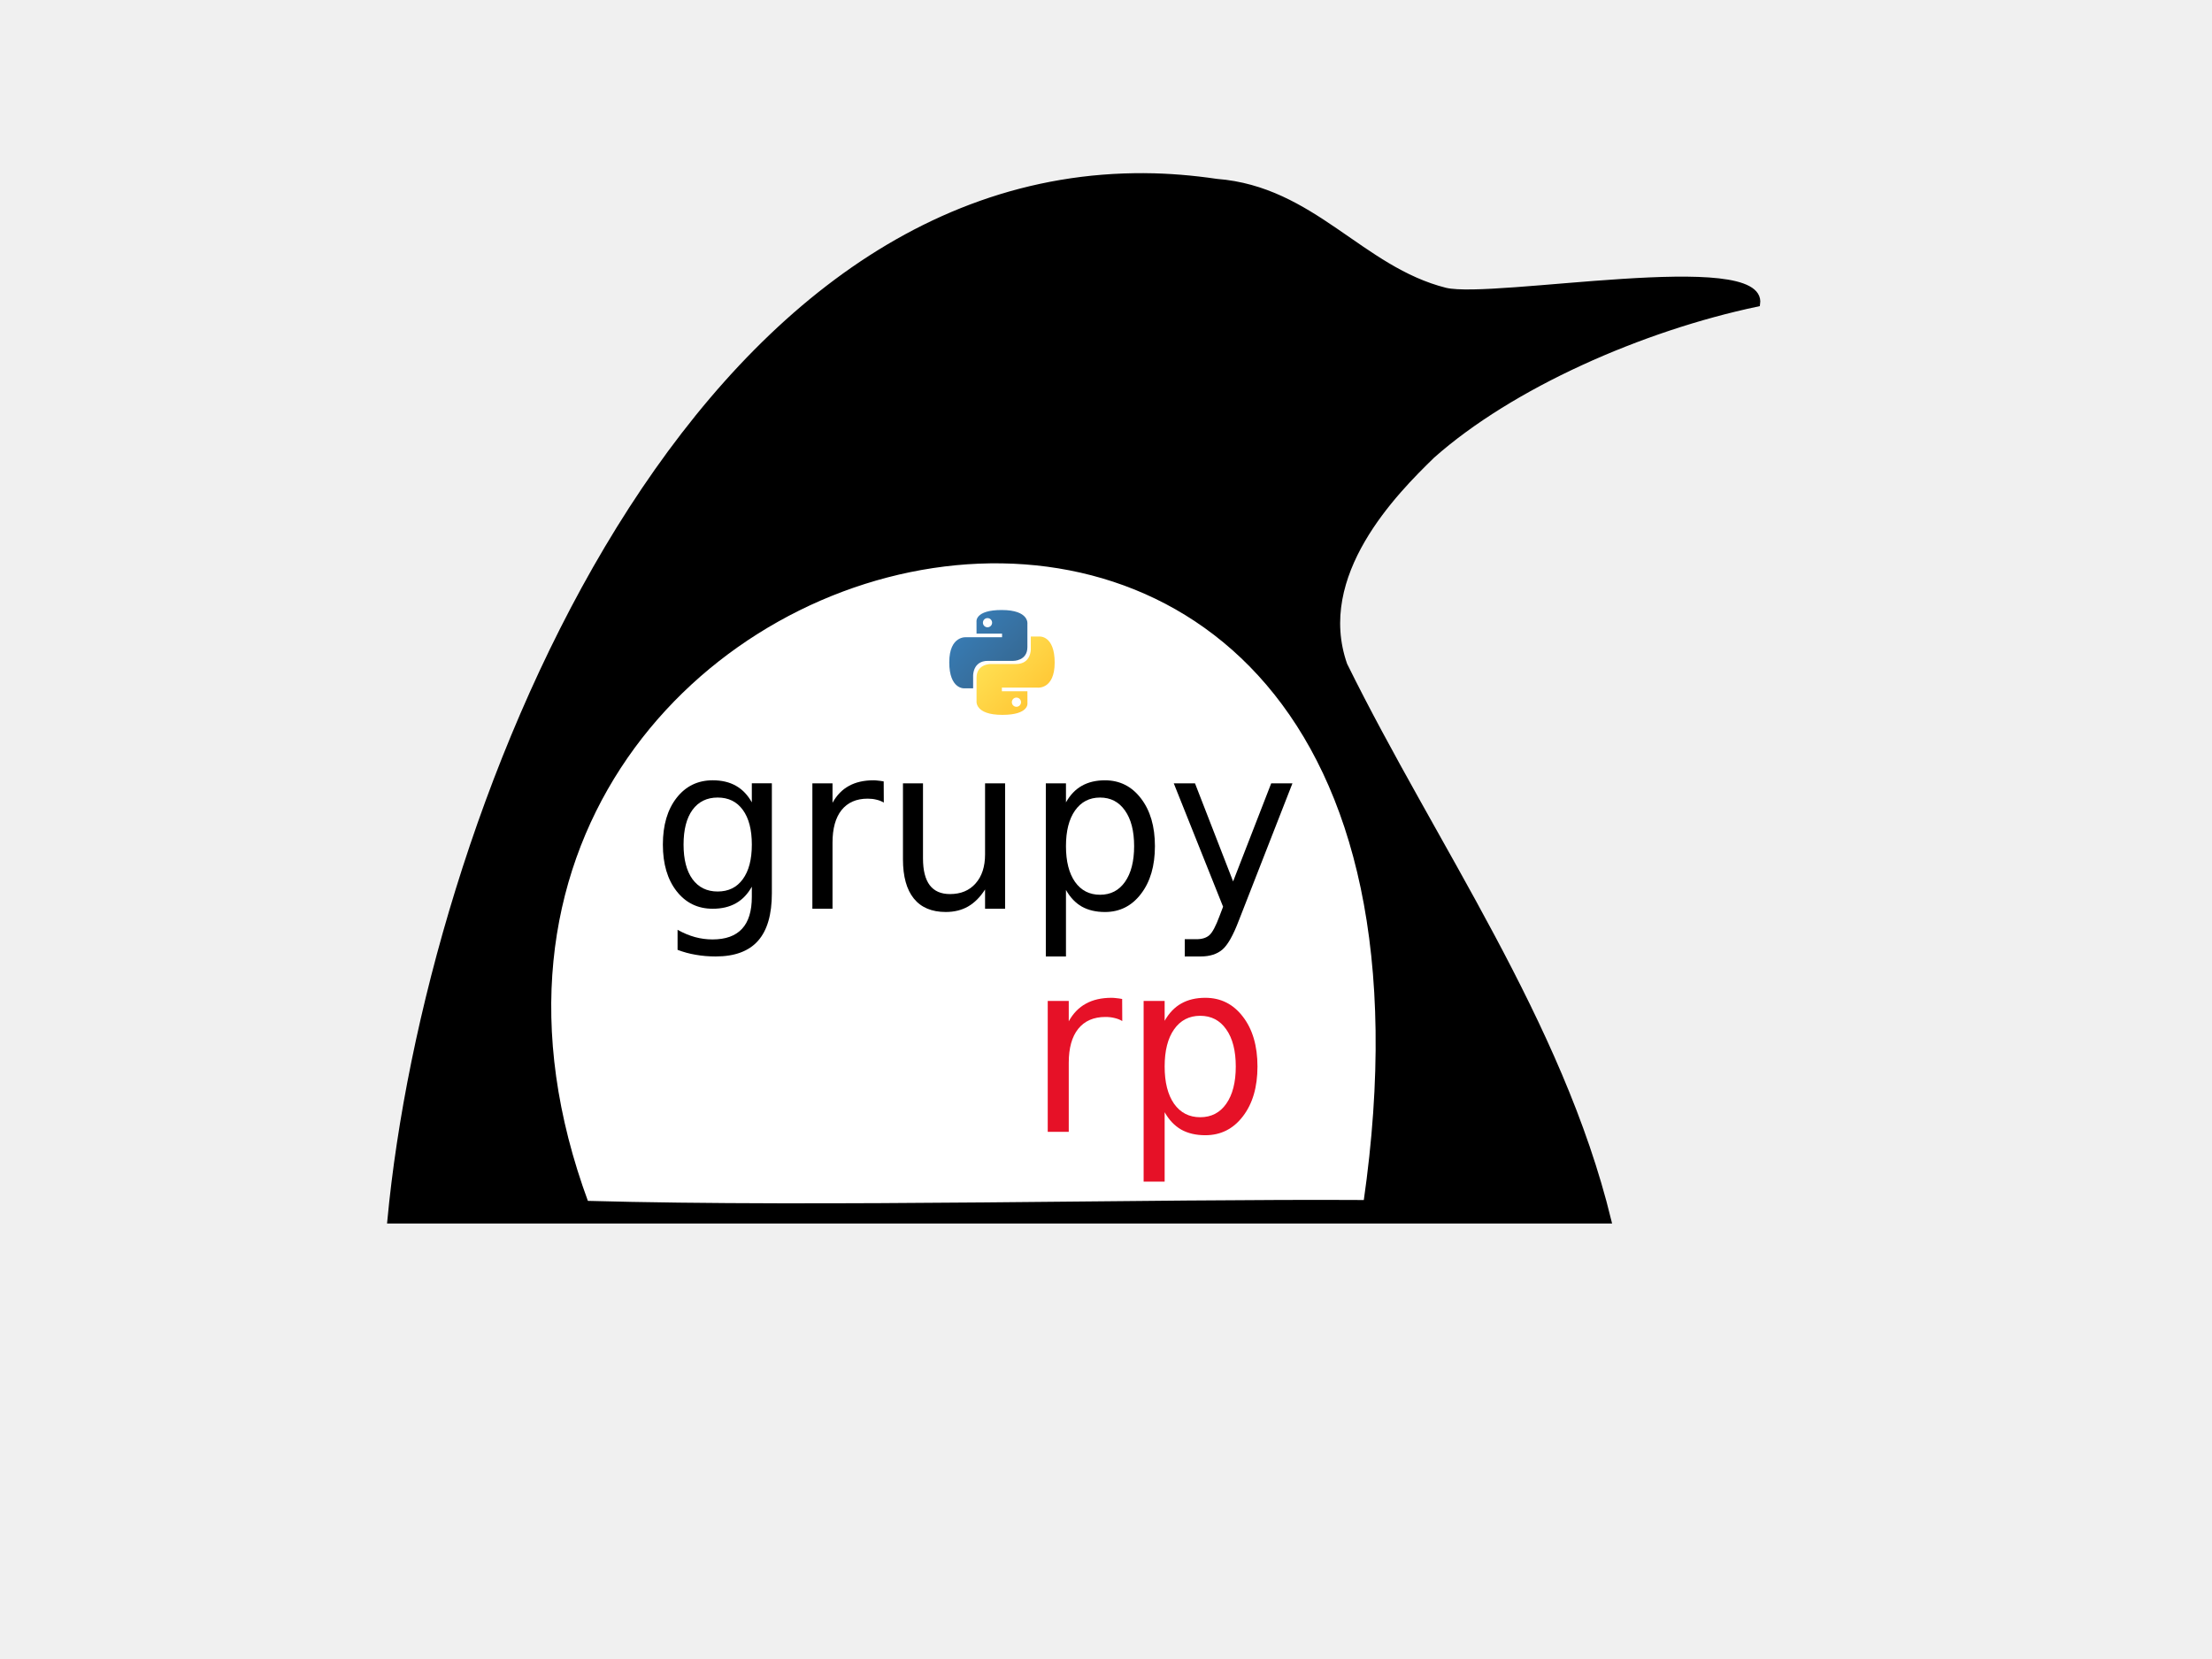
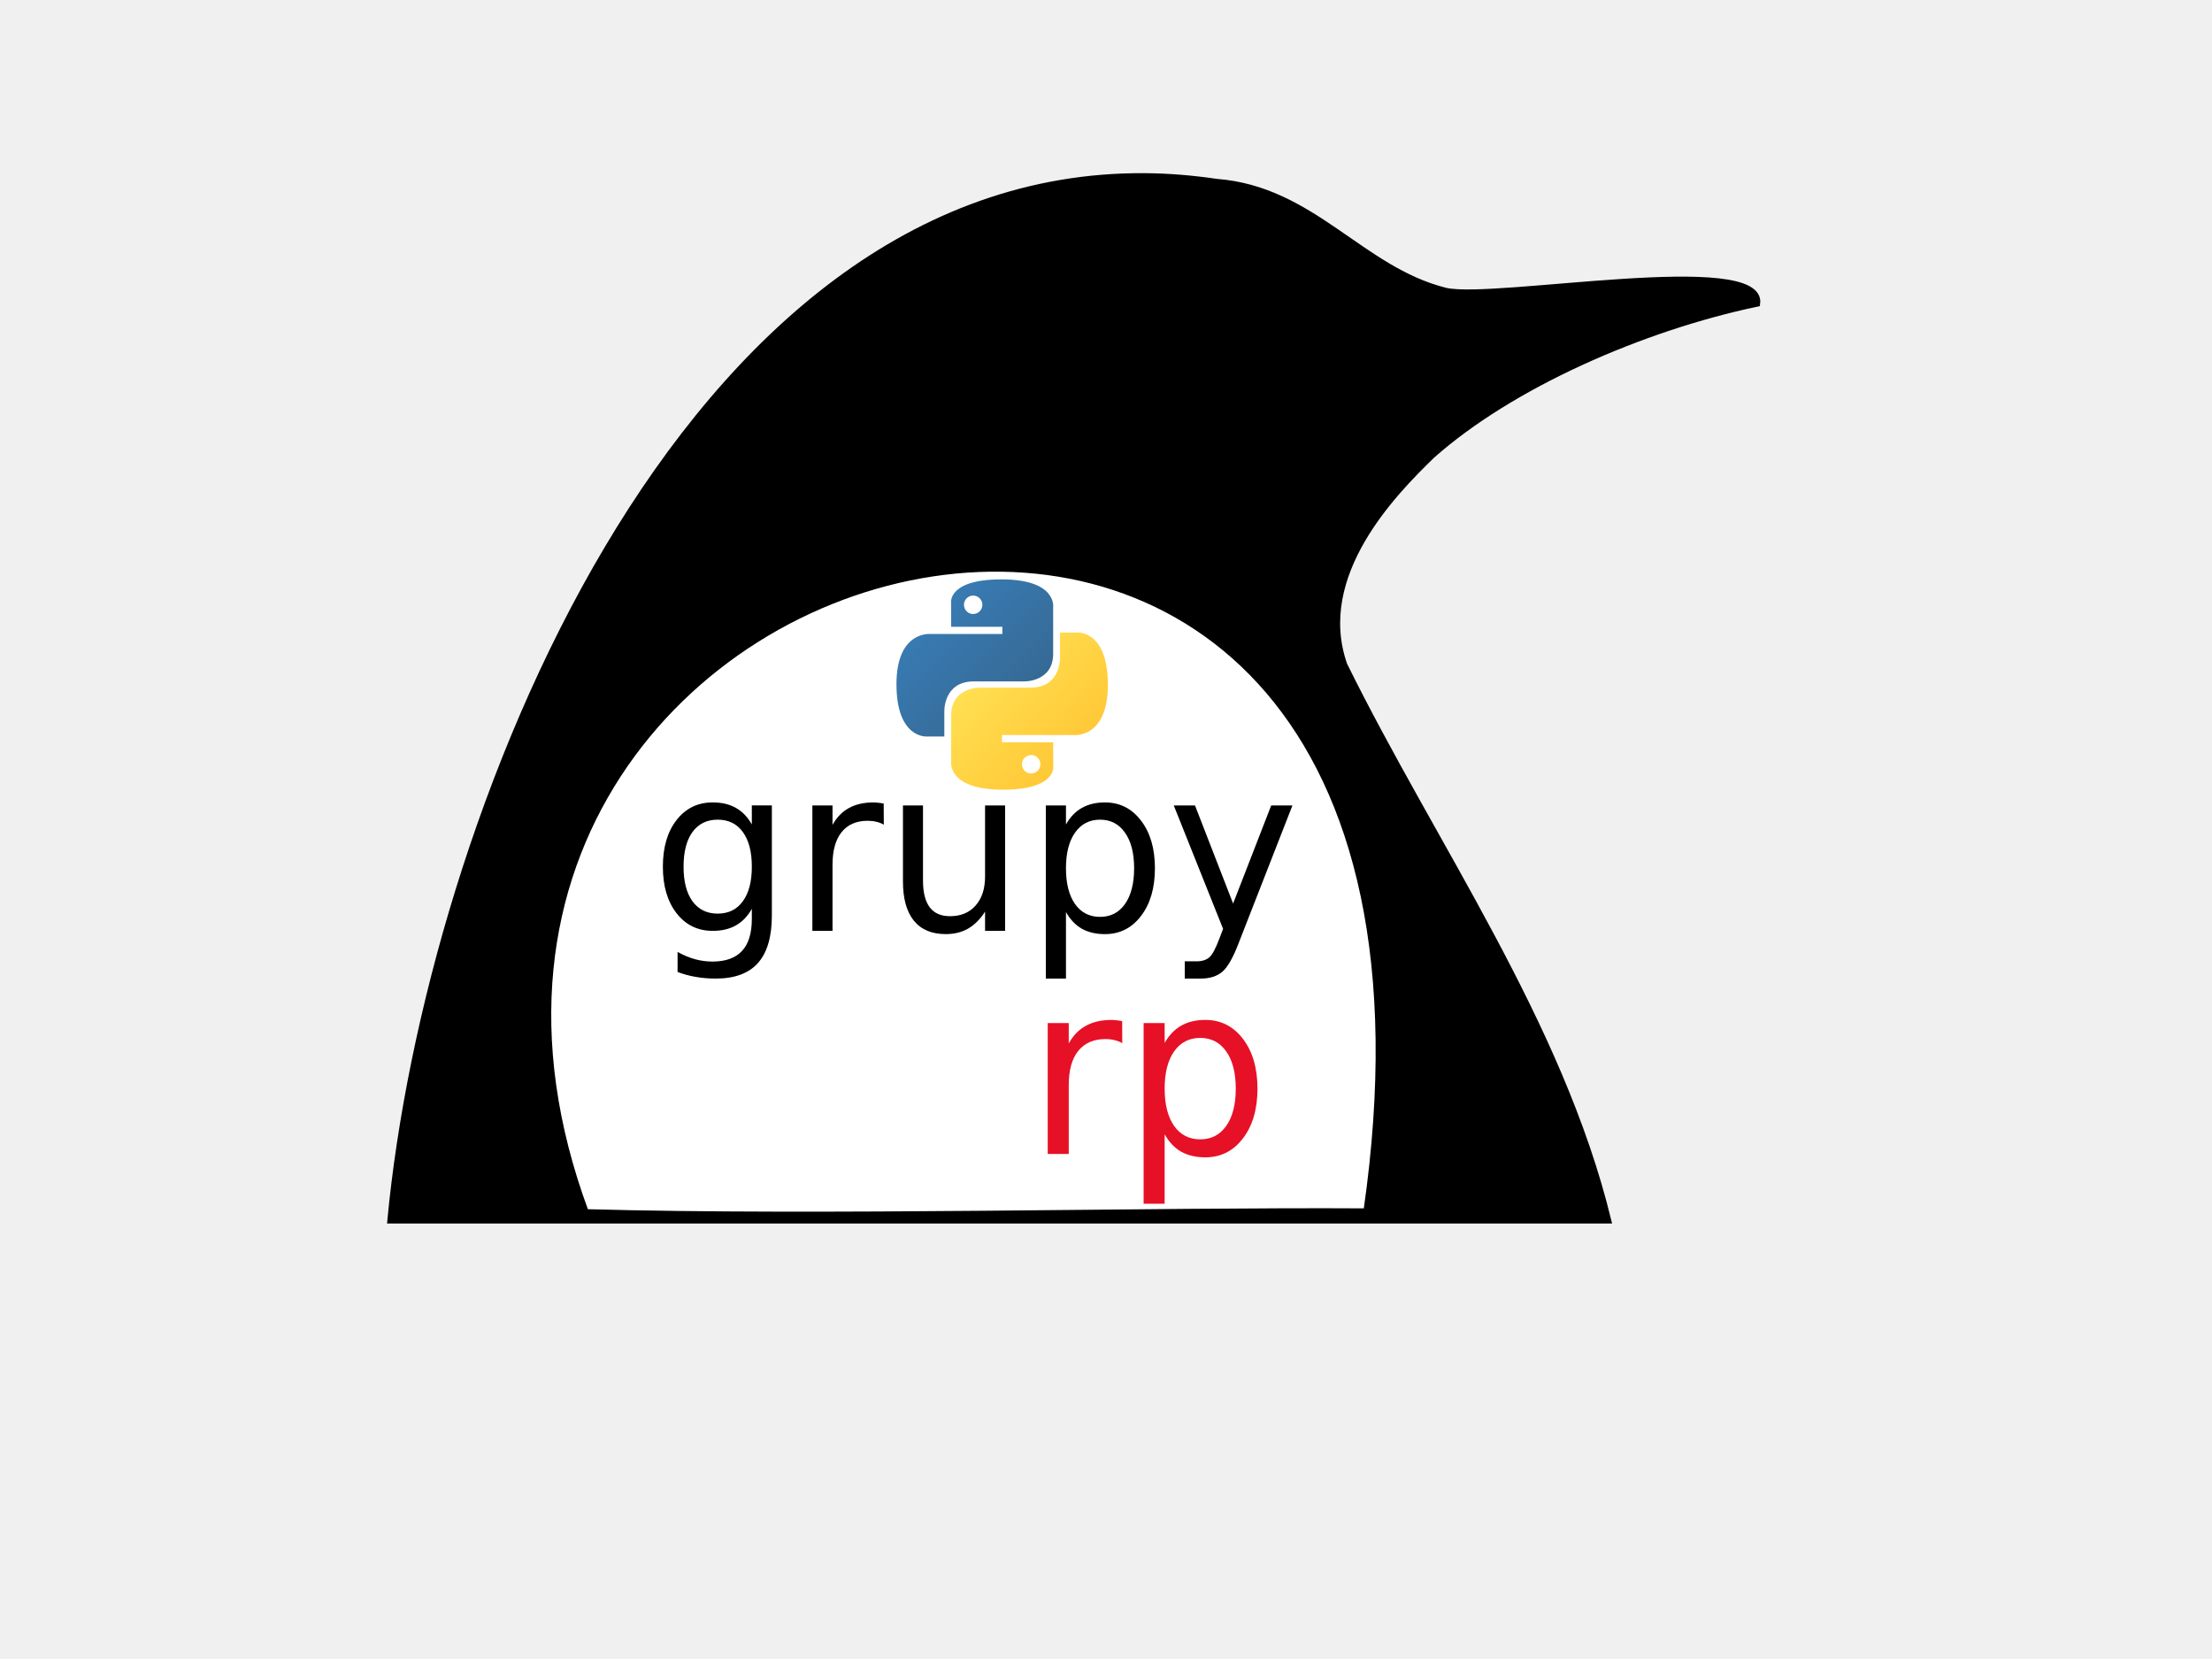
<svg xmlns="http://www.w3.org/2000/svg" xmlns:xlink="http://www.w3.org/1999/xlink" id="svg2" version="1.1" width="400" height="300">
  <defs id="defs6">
    <linearGradient id="linearGradient9515">
      <stop id="stop9517" offset="0" style="stop-color:#387eb8;stop-opacity:1" />
      <stop id="stop9519" offset="1" style="stop-color:#366994;stop-opacity:1" />
    </linearGradient>
    <linearGradient gradientUnits="userSpaceOnUse" y2="168.101" x2="147.777" y1="111.921" x1="89.137" id="linearGradient11307" xlink:href="#linearGradient11301" />
    <linearGradient id="linearGradient11301">
      <stop id="stop11303" offset="0" style="stop-color:#ffe052;stop-opacity:1" />
      <stop id="stop11305" offset="1" style="stop-color:#ffc331;stop-opacity:1" />
    </linearGradient>
    <linearGradient xlink:href="#linearGradient9515" id="linearGradient3895" gradientUnits="userSpaceOnUse" x1="55.549" y1="77.07" x2="110.149" y2="131.853" />
    <linearGradient xlink:href="#linearGradient11301" id="linearGradient3897" gradientUnits="userSpaceOnUse" x1="89.137" y1="111.921" x2="147.777" y2="168.101" />
    <linearGradient xlink:href="#linearGradient9515" id="linearGradient3914" gradientUnits="userSpaceOnUse" x1="55.549" y1="77.07" x2="110.149" y2="131.853" />
    <linearGradient xlink:href="#linearGradient11301" id="linearGradient3916" gradientUnits="userSpaceOnUse" x1="89.137" y1="111.921" x2="147.777" y2="168.101" />
    <linearGradient xlink:href="#linearGradient9515" id="linearGradient3929" gradientUnits="userSpaceOnUse" x1="55.549" y1="77.07" x2="110.149" y2="131.853" />
    <linearGradient xlink:href="#linearGradient11301" id="linearGradient3931" gradientUnits="userSpaceOnUse" x1="89.137" y1="111.921" x2="147.777" y2="168.101" />
    <linearGradient xlink:href="#linearGradient9515" id="linearGradient3976" gradientUnits="userSpaceOnUse" x1="55.549" y1="77.07" x2="110.149" y2="131.853" />
    <linearGradient xlink:href="#linearGradient11301" id="linearGradient3978" gradientUnits="userSpaceOnUse" x1="89.137" y1="111.921" x2="147.777" y2="168.101" />
    <linearGradient xlink:href="#linearGradient9515" id="linearGradient4050" gradientUnits="userSpaceOnUse" x1="55.549" y1="77.07" x2="110.149" y2="131.853" />
    <linearGradient xlink:href="#linearGradient11301" id="linearGradient4052" gradientUnits="userSpaceOnUse" x1="89.137" y1="111.921" x2="147.777" y2="168.101" />
  </defs>
  <g id="g4033" transform="translate(-17.35304,10.45761)">
    <path id="path2987" d="M 224.517,21.358 C 140.353,20.623 94.648,138.6 87.892,210.295 l 220.344,0 c -8.751,-35.954 -31.679,-67.92 -47.75,-100.531 -5.73,-16.304 9.063,-31.23 15.875,-37.844 14.27,-12.648 37.788,-23.02 58.781,-27.438 1.394,-9.527 -47.704,-0.355 -56.406,-2.406 -15.298,-3.844 -23.94,-18.333 -41.375,-19.688 -4.371,-0.643 -8.663,-0.995 -12.844,-1.031 z" style="fill:#000000;fill-opacity:1;stroke:#000000;stroke-width:1px;stroke-linecap:butt;stroke-linejoin:miter;stroke-opacity:1" />
-     <path id="path3769" d="M 264.41,207.045 C 290.46,26.551 76.272,80.104 123.307,207.189 c 42.888,1.196 102.023,-0.377 141.102,-0.144 z" style="fill:#ffffff;fill-opacity:1;stroke:#000000;stroke-width:1px;stroke-linecap:butt;stroke-linejoin:miter;stroke-opacity:1" />
+     <path id="path3769" d="M 264.41,208.553 C 290.46,28.059 76.272,81.611 123.307,208.697 c 42.888,1.196 102.023,-0.377 141.102,-0.144 z" style="fill:#ffffff;fill-opacity:1;stroke:#000000;stroke-width:1px;stroke-linecap:butt;stroke-linejoin:miter;stroke-opacity:1" />
    <g id="g4019">
-       <g id="g1894" transform="matrix(0.1726232,0,0,0.1726232,181.2533,88.20415)">
-         <path style="color:#000000;fill:url(#linearGradient4050);fill-opacity:1;fill-rule:nonzero;stroke:none;stroke-width:1;marker:none;visibility:visible;display:inline;overflow:visible" d="M 99.75,67.469 C 71.718,67.469 73.469,79.625 73.469,79.625 L 73.5,92.219 l 26.75,0 0,3.781 -37.375,0 c 0,0 -17.938,-2.034 -17.938,26.25 -2e-6,28.284 15.656,27.281 15.656,27.281 l 9.344,0 0,-13.125 c 0,0 -0.504,-15.656 15.406,-15.656 15.91,0 26.531,0 26.531,0 0,0 14.906,0.241 14.906,-14.406 0,-14.647 0,-24.219 0,-24.219 0,-2e-6 2.263,-14.656 -27.031,-14.656 z M 85,75.938 c 2.661,-2e-6 4.812,2.151 4.812,4.812 2e-6,2.661 -2.151,4.812 -4.812,4.812 -2.661,2e-6 -4.812,-2.151 -4.812,-4.812 -2e-6,-2.661 2.151,-4.812 4.812,-4.812 z" id="path8615" />
-         <path id="path8620" d="m 100.546,177.315 c 28.032,0 26.281,-12.156 26.281,-12.156 l -0.031,-12.594 -26.75,0 0,-3.781 37.375,0 c 0,0 17.938,2.034 17.938,-26.25 10e-6,-28.284 -15.656,-27.281 -15.656,-27.281 l -9.344,0 0,13.125 c 0,0 0.504,15.656 -15.406,15.656 -15.91,0 -26.531,0 -26.531,0 0,0 -14.906,-0.241 -14.906,14.406 0,14.647 0,24.219 0,24.219 0,0 -2.263,14.656 27.031,14.656 z m 14.75,-8.469 c -2.661,0 -4.812,-2.151 -4.812,-4.812 0,-2.661 2.151,-4.812 4.812,-4.812 2.661,0 4.812,2.151 4.812,4.812 1e-5,2.661 -2.151,4.812 -4.812,4.812 z" style="color:#000000;fill:url(#linearGradient4052);fill-opacity:1;fill-rule:nonzero;stroke:none;stroke-width:1;marker:none;visibility:visible;display:inline;overflow:visible" />
+       <g id="g1894" transform="matrix(0.3461996,0,0,0.3461996,163.9055,70.95548)">
+         <path style="color:#000000;display:inline;overflow:visible;visibility:visible;fill:url(#linearGradient4050);fill-opacity:1;fill-rule:nonzero;stroke:none;stroke-width:1;marker:none" d="M 99.75,67.469 C 71.718,67.469 73.469,79.625 73.469,79.625 L 73.5,92.219 l 26.75,0 0,3.781 -37.375,0 c 0,0 -17.938,-2.034 -17.938,26.25 -2e-6,28.284 15.656,27.281 15.656,27.281 l 9.344,0 0,-13.125 c 0,0 -0.504,-15.656 15.406,-15.656 15.91,0 26.531,0 26.531,0 0,0 14.906,0.241 14.906,-14.406 0,-14.647 0,-24.219 0,-24.219 0,-2e-6 2.263,-14.656 -27.031,-14.656 z M 85,75.938 c 2.661,-2e-6 4.812,2.151 4.812,4.812 2e-6,2.661 -2.151,4.812 -4.812,4.812 -2.661,2e-6 -4.812,-2.151 -4.812,-4.812 -2e-6,-2.661 2.151,-4.812 4.812,-4.812 z" id="path8615" />
+         <path id="path8620" d="m 100.546,177.315 c 28.032,0 26.281,-12.156 26.281,-12.156 l -0.031,-12.594 -26.75,0 0,-3.781 37.375,0 c 0,0 17.938,2.034 17.938,-26.25 10e-6,-28.284 -15.656,-27.281 -15.656,-27.281 l -9.344,0 0,13.125 c 0,0 0.504,15.656 -15.406,15.656 -15.91,0 -26.531,0 -26.531,0 0,0 -14.906,-0.241 -14.906,14.406 0,14.647 0,24.219 0,24.219 0,0 -2.263,14.656 27.031,14.656 z m 14.75,-8.469 c -2.661,0 -4.812,-2.151 -4.812,-4.812 0,-2.661 2.151,-4.812 4.812,-4.812 2.661,0 4.812,2.151 4.812,4.812 1e-5,2.661 -2.151,4.812 -4.812,4.812 z" style="color:#000000;display:inline;overflow:visible;visibility:visible;fill:url(#linearGradient4052);fill-opacity:1;fill-rule:nonzero;stroke:none;stroke-width:1;marker:none" />
      </g>
-       <g id="text2985" style="font-size:4.674px;font-style:normal;font-weight:normal;line-height:125%;letter-spacing:0px;word-spacing:0px;fill:#000000;fill-opacity:1;stroke:none;font-family:Sans" transform="scale(0.9860456,1.014152)">
-         <path id="path3961" style="font-size:40.896px;font-variant:normal;font-stretch:normal;fill:#000000;font-family:ImpactURWD-Bol;-inkscape-font-specification:ImpactURWD-Bol" d="m 155.478,140.284 c -2e-5,-2.662 -0.552,-4.726 -1.657,-6.19 -1.092,-1.464 -2.629,-2.197 -4.613,-2.197 -1.97,2e-5 -3.508,0.732 -4.613,2.197 -1.092,1.464 -1.637,3.528 -1.637,6.19 -1e-5,2.649 0.546,4.706 1.637,6.17 1.105,1.464 2.643,2.197 4.613,2.197 1.984,1e-5 3.521,-0.732 4.613,-2.197 1.105,-1.464 1.657,-3.521 1.657,-6.17 m 3.674,8.666 c -2e-5,3.807 -0.845,6.636 -2.536,8.487 -1.691,1.864 -4.28,2.796 -7.768,2.796 -1.291,-1e-5 -2.509,-0.1 -3.654,-0.3 -1.145,-0.186 -2.256,-0.479 -3.335,-0.879 l 0,-3.574 c 1.078,0.586 2.143,1.018 3.195,1.298 1.052,0.28 2.123,0.419 3.215,0.419 2.41,0 4.213,-0.632 5.411,-1.897 1.198,-1.251 1.797,-3.148 1.797,-5.691 l 0,-1.817 c -0.759,1.318 -1.731,2.303 -2.915,2.955 -1.185,0.652 -2.603,0.978 -4.253,0.978 -2.742,0 -4.952,-1.045 -6.63,-3.135 -1.677,-2.09 -2.516,-4.859 -2.516,-8.307 0,-3.461 0.839,-6.237 2.516,-8.327 1.677,-2.09 3.887,-3.135 6.63,-3.135 1.651,2e-5 3.068,0.326 4.253,0.978 1.185,0.652 2.157,1.637 2.915,2.955 l 0,-3.395 3.674,0 0,19.589" />
-         <path id="path3963" style="font-size:40.896px;font-variant:normal;font-stretch:normal;fill:#000000;font-family:ImpactURWD-Bol;-inkscape-font-specification:ImpactURWD-Bol" d="m 179.679,132.795 c -0.413,-0.24 -0.865,-0.413 -1.358,-0.519 -0.479,-0.12 -1.012,-0.18 -1.597,-0.18 -2.077,2e-5 -3.674,0.679 -4.792,2.037 -1.105,1.345 -1.657,3.282 -1.657,5.811 l 0,11.781 -3.694,0 0,-22.365 3.694,0 0,3.475 c 0.772,-1.358 1.777,-2.363 3.015,-3.015 1.238,-0.666 2.742,-0.998 4.513,-0.998 0.253,2e-5 0.532,0.02 0.839,0.06 0.306,0.027 0.646,0.073 1.018,0.14 l 0.02,3.774" />
-         <path id="path3965" style="font-size:40.896px;font-variant:normal;font-stretch:normal;fill:#000000;font-family:ImpactURWD-Bol;-inkscape-font-specification:ImpactURWD-Bol" d="m 183.194,142.899 0,-13.539 3.674,0 0,13.399 c -10e-6,2.117 0.413,3.708 1.238,4.772 0.825,1.052 2.063,1.578 3.714,1.578 1.984,0 3.548,-0.632 4.693,-1.897 1.158,-1.265 1.737,-2.989 1.737,-5.172 l 0,-12.68 3.674,0 0,22.365 -3.674,0 0,-3.435 c -0.892,1.358 -1.93,2.37 -3.115,3.035 -1.172,0.652 -2.536,0.978 -4.094,0.978 -2.569,0 -4.52,-0.799 -5.851,-2.396 -1.331,-1.597 -1.997,-3.934 -1.997,-7.009 m 9.245,-14.078 0,0" />
-         <path id="path3967" style="font-size:40.896px;font-variant:normal;font-stretch:normal;fill:#000000;font-family:ImpactURWD-Bol;-inkscape-font-specification:ImpactURWD-Bol" d="m 213.087,148.371 0,11.861 -3.694,0 0,-30.871 3.694,0 0,3.395 c 0.772,-1.331 1.744,-2.316 2.915,-2.955 1.185,-0.652 2.596,-0.978 4.233,-0.978 2.716,2e-5 4.919,1.078 6.61,3.235 1.704,2.157 2.556,4.992 2.556,8.507 -3e-5,3.514 -0.852,6.35 -2.556,8.507 -1.691,2.157 -3.894,3.235 -6.61,3.235 -1.637,0 -3.049,-0.32 -4.233,-0.959 -1.171,-0.652 -2.143,-1.644 -2.915,-2.975 m 12.5,-7.808 c -2e-5,-2.702 -0.559,-4.819 -1.677,-6.35 -1.105,-1.544 -2.629,-2.316 -4.573,-2.316 -1.944,2e-5 -3.475,0.772 -4.593,2.316 -1.105,1.531 -1.657,3.648 -1.657,6.35 0,2.702 0.552,4.826 1.657,6.37 1.118,1.531 2.649,2.296 4.593,2.296 1.944,0 3.468,-0.765 4.573,-2.296 1.118,-1.544 1.677,-3.668 1.677,-6.37" />
-         <path id="path3969" style="font-size:40.896px;font-variant:normal;font-stretch:normal;fill:#000000;font-family:ImpactURWD-Bol;-inkscape-font-specification:ImpactURWD-Bol" d="m 244.797,153.802 c -1.038,2.662 -2.05,4.4 -3.035,5.212 -0.985,0.812 -2.303,1.218 -3.954,1.218 l -2.935,0 0,-3.075 2.157,0 c 1.012,0 1.797,-0.24 2.356,-0.719 0.559,-0.479 1.178,-1.611 1.857,-3.395 l 0.659,-1.677 -9.046,-22.005 3.894,0 6.989,17.492 6.989,-17.492 3.894,0 -9.825,24.442" />
+       <g id="text2985" style="font-style:normal;font-weight:normal;font-size:4.674px;line-height:125%;font-family:Sans;letter-spacing:0px;word-spacing:0px;fill:#000000;fill-opacity:1;stroke:none" transform="matrix(0.9860456,0,0,1.014152,0,4)">
+         <path id="path3961" style="font-variant:normal;font-stretch:normal;font-size:40.896px;font-family:ImpactURWD-Bol;-inkscape-font-specification:ImpactURWD-Bol;fill:#000000" d="m 155.478,140.284 c -2e-5,-2.662 -0.552,-4.726 -1.657,-6.19 -1.092,-1.464 -2.629,-2.197 -4.613,-2.197 -1.97,2e-5 -3.508,0.732 -4.613,2.197 -1.092,1.464 -1.637,3.528 -1.637,6.19 -1e-5,2.649 0.546,4.706 1.637,6.17 1.105,1.464 2.643,2.197 4.613,2.197 1.984,1e-5 3.521,-0.732 4.613,-2.197 1.105,-1.464 1.657,-3.521 1.657,-6.17 m 3.674,8.666 c -2e-5,3.807 -0.845,6.636 -2.536,8.487 -1.691,1.864 -4.28,2.796 -7.768,2.796 -1.291,-1e-5 -2.509,-0.1 -3.654,-0.3 -1.145,-0.186 -2.256,-0.479 -3.335,-0.879 l 0,-3.574 c 1.078,0.586 2.143,1.018 3.195,1.298 1.052,0.28 2.123,0.419 3.215,0.419 2.41,0 4.213,-0.632 5.411,-1.897 1.198,-1.251 1.797,-3.148 1.797,-5.691 l 0,-1.817 c -0.759,1.318 -1.731,2.303 -2.915,2.955 -1.185,0.652 -2.603,0.978 -4.253,0.978 -2.742,0 -4.952,-1.045 -6.63,-3.135 -1.677,-2.09 -2.516,-4.859 -2.516,-8.307 0,-3.461 0.839,-6.237 2.516,-8.327 1.677,-2.09 3.887,-3.135 6.63,-3.135 1.651,2e-5 3.068,0.326 4.253,0.978 1.185,0.652 2.157,1.637 2.915,2.955 l 0,-3.395 3.674,0 0,19.589" />
+         <path id="path3963" style="font-variant:normal;font-stretch:normal;font-size:40.896px;font-family:ImpactURWD-Bol;-inkscape-font-specification:ImpactURWD-Bol;fill:#000000" d="m 179.679,132.795 c -0.413,-0.24 -0.865,-0.413 -1.358,-0.519 -0.479,-0.12 -1.012,-0.18 -1.597,-0.18 -2.077,2e-5 -3.674,0.679 -4.792,2.037 -1.105,1.345 -1.657,3.282 -1.657,5.811 l 0,11.781 -3.694,0 0,-22.365 3.694,0 0,3.475 c 0.772,-1.358 1.777,-2.363 3.015,-3.015 1.238,-0.666 2.742,-0.998 4.513,-0.998 0.253,2e-5 0.532,0.02 0.839,0.06 0.306,0.027 0.646,0.073 1.018,0.14 l 0.02,3.774" />
+         <path id="path3965" style="font-variant:normal;font-stretch:normal;font-size:40.896px;font-family:ImpactURWD-Bol;-inkscape-font-specification:ImpactURWD-Bol;fill:#000000" d="m 183.194,142.899 0,-13.539 3.674,0 0,13.399 c -10e-6,2.117 0.413,3.708 1.238,4.772 0.825,1.052 2.063,1.578 3.714,1.578 1.984,0 3.548,-0.632 4.693,-1.897 1.158,-1.265 1.737,-2.989 1.737,-5.172 l 0,-12.68 3.674,0 0,22.365 -3.674,0 0,-3.435 c -0.892,1.358 -1.93,2.37 -3.115,3.035 -1.172,0.652 -2.536,0.978 -4.094,0.978 -2.569,0 -4.52,-0.799 -5.851,-2.396 -1.331,-1.597 -1.997,-3.934 -1.997,-7.009 m 9.245,-14.078 0,0" />
+         <path id="path3967" style="font-variant:normal;font-stretch:normal;font-size:40.896px;font-family:ImpactURWD-Bol;-inkscape-font-specification:ImpactURWD-Bol;fill:#000000" d="m 213.087,148.371 0,11.861 -3.694,0 0,-30.871 3.694,0 0,3.395 c 0.772,-1.331 1.744,-2.316 2.915,-2.955 1.185,-0.652 2.596,-0.978 4.233,-0.978 2.716,2e-5 4.919,1.078 6.61,3.235 1.704,2.157 2.556,4.992 2.556,8.507 -3e-5,3.514 -0.852,6.35 -2.556,8.507 -1.691,2.157 -3.894,3.235 -6.61,3.235 -1.637,0 -3.049,-0.32 -4.233,-0.959 -1.171,-0.652 -2.143,-1.644 -2.915,-2.975 m 12.5,-7.808 c -2e-5,-2.702 -0.559,-4.819 -1.677,-6.35 -1.105,-1.544 -2.629,-2.316 -4.573,-2.316 -1.944,2e-5 -3.475,0.772 -4.593,2.316 -1.105,1.531 -1.657,3.648 -1.657,6.35 0,2.702 0.552,4.826 1.657,6.37 1.118,1.531 2.649,2.296 4.593,2.296 1.944,0 3.468,-0.765 4.573,-2.296 1.118,-1.544 1.677,-3.668 1.677,-6.37" />
+         <path id="path3969" style="font-variant:normal;font-stretch:normal;font-size:40.896px;font-family:ImpactURWD-Bol;-inkscape-font-specification:ImpactURWD-Bol;fill:#000000" d="m 244.797,153.802 c -1.038,2.662 -2.05,4.4 -3.035,5.212 -0.985,0.812 -2.303,1.218 -3.954,1.218 l -2.935,0 0,-3.075 2.157,0 c 1.012,0 1.797,-0.24 2.356,-0.719 0.559,-0.479 1.178,-1.611 1.857,-3.395 l 0.659,-1.677 -9.046,-22.005 3.894,0 6.989,17.492 6.989,-17.492 3.894,0 -9.825,24.442" />
      </g>
-       <g id="text3135" style="font-size:4.877px;font-style:normal;font-weight:normal;line-height:125%;letter-spacing:0px;word-spacing:0px;fill:#e61127;fill-opacity:1;stroke:none;font-family:Sans" transform="scale(0.9860456,1.014152)">
-         <path id="path3972" style="font-size:42.674px;font-variant:normal;font-stretch:normal;fill:#e61127;font-family:ImpactURWD-Bol;-inkscape-font-specification:ImpactURWD-Bol" d="m 223.412,171.751 c -0.431,-0.25 -0.903,-0.431 -1.417,-0.542 -0.5,-0.125 -1.056,-0.188 -1.667,-0.188 -2.167,2e-5 -3.834,0.708 -5.001,2.125 -1.153,1.403 -1.729,3.424 -1.729,6.064 l 0,12.294 -3.855,0 0,-23.337 3.855,0 0,3.626 c 0.806,-1.417 1.854,-2.466 3.146,-3.146 1.292,-0.695 2.862,-1.042 4.709,-1.042 0.264,2e-5 0.556,0.021 0.875,0.062 0.319,0.028 0.674,0.076 1.063,0.146 l 0.021,3.938" />
-         <path id="path3974" style="font-size:42.674px;font-variant:normal;font-stretch:normal;fill:#e61127;font-family:ImpactURWD-Bol;-inkscape-font-specification:ImpactURWD-Bol" d="m 231.184,188.004 0,12.377 -3.855,0 0,-32.214 3.855,0 0,3.542 c 0.806,-1.389 1.82,-2.417 3.042,-3.084 1.236,-0.681 2.709,-1.021 4.417,-1.021 2.834,2e-5 5.133,1.125 6.897,3.376 1.778,2.25 2.667,5.209 2.667,8.876 -2e-5,3.667 -0.889,6.626 -2.667,8.876 -1.764,2.25 -4.063,3.376 -6.897,3.376 -1.709,0 -3.181,-0.333 -4.417,-1 -1.222,-0.681 -2.236,-1.716 -3.042,-3.105 m 13.044,-8.147 c -2e-5,-2.82 -0.583,-5.029 -1.75,-6.626 -1.153,-1.611 -2.744,-2.417 -4.772,-2.417 -2.028,2e-5 -3.626,0.806 -4.792,2.417 -1.153,1.598 -1.729,3.806 -1.729,6.626 -1e-5,2.82 0.576,5.036 1.729,6.647 1.167,1.597 2.764,2.396 4.792,2.396 2.028,0 3.619,-0.799 4.772,-2.396 1.167,-1.611 1.75,-3.827 1.75,-6.647" />
+       <g id="text3135" style="font-style:normal;font-weight:normal;font-size:4.877px;line-height:125%;font-family:Sans;letter-spacing:0px;word-spacing:0px;fill:#e61127;fill-opacity:1;stroke:none" transform="matrix(0.9860456,0,0,1.014152,0,4)">
+         <path id="path3972" style="font-variant:normal;font-stretch:normal;font-size:42.674px;font-family:ImpactURWD-Bol;-inkscape-font-specification:ImpactURWD-Bol;fill:#e61127" d="m 223.412,171.751 c -0.431,-0.25 -0.903,-0.431 -1.417,-0.542 -0.5,-0.125 -1.056,-0.188 -1.667,-0.188 -2.167,2e-5 -3.834,0.708 -5.001,2.125 -1.153,1.403 -1.729,3.424 -1.729,6.064 l 0,12.294 -3.855,0 0,-23.337 3.855,0 0,3.626 c 0.806,-1.417 1.854,-2.466 3.146,-3.146 1.292,-0.695 2.862,-1.042 4.709,-1.042 0.264,2e-5 0.556,0.021 0.875,0.062 0.319,0.028 0.674,0.076 1.063,0.146 l 0.021,3.938" />
+         <path id="path3974" style="font-variant:normal;font-stretch:normal;font-size:42.674px;font-family:ImpactURWD-Bol;-inkscape-font-specification:ImpactURWD-Bol;fill:#e61127" d="m 231.184,188.004 0,12.377 -3.855,0 0,-32.214 3.855,0 0,3.542 c 0.806,-1.389 1.82,-2.417 3.042,-3.084 1.236,-0.681 2.709,-1.021 4.417,-1.021 2.834,2e-5 5.133,1.125 6.897,3.376 1.778,2.25 2.667,5.209 2.667,8.876 -2e-5,3.667 -0.889,6.626 -2.667,8.876 -1.764,2.25 -4.063,3.376 -6.897,3.376 -1.709,0 -3.181,-0.333 -4.417,-1 -1.222,-0.681 -2.236,-1.716 -3.042,-3.105 m 13.044,-8.147 c -2e-5,-2.82 -0.583,-5.029 -1.75,-6.626 -1.153,-1.611 -2.744,-2.417 -4.772,-2.417 -2.028,2e-5 -3.626,0.806 -4.792,2.417 -1.153,1.598 -1.729,3.806 -1.729,6.626 -1e-5,2.82 0.576,5.036 1.729,6.647 1.167,1.597 2.764,2.396 4.792,2.396 2.028,0 3.619,-0.799 4.772,-2.396 1.167,-1.611 1.75,-3.827 1.75,-6.647" />
      </g>
    </g>
  </g>
  <flowRoot xml:space="preserve" id="flowRoot3867" style="font-size:40px;font-style:normal;font-variant:normal;font-weight:normal;font-stretch:normal;line-height:125%;letter-spacing:0px;word-spacing:0px;fill:#000000;fill-opacity:1;stroke:none;font-family:UnPilgi;-inkscape-font-specification:UnPilgi">
    <flowRegion id="flowRegion3869">
      <rect id="rect3871" width="56.784" height="78.894" x="-51.256" y="-18.09" style="font-style:normal;font-variant:normal;font-weight:normal;font-stretch:normal;font-family:UnPilgi;-inkscape-font-specification:UnPilgi" />
    </flowRegion>
    <flowPara id="flowPara3873">grupydduyy</flowPara>
  </flowRoot>
</svg>
